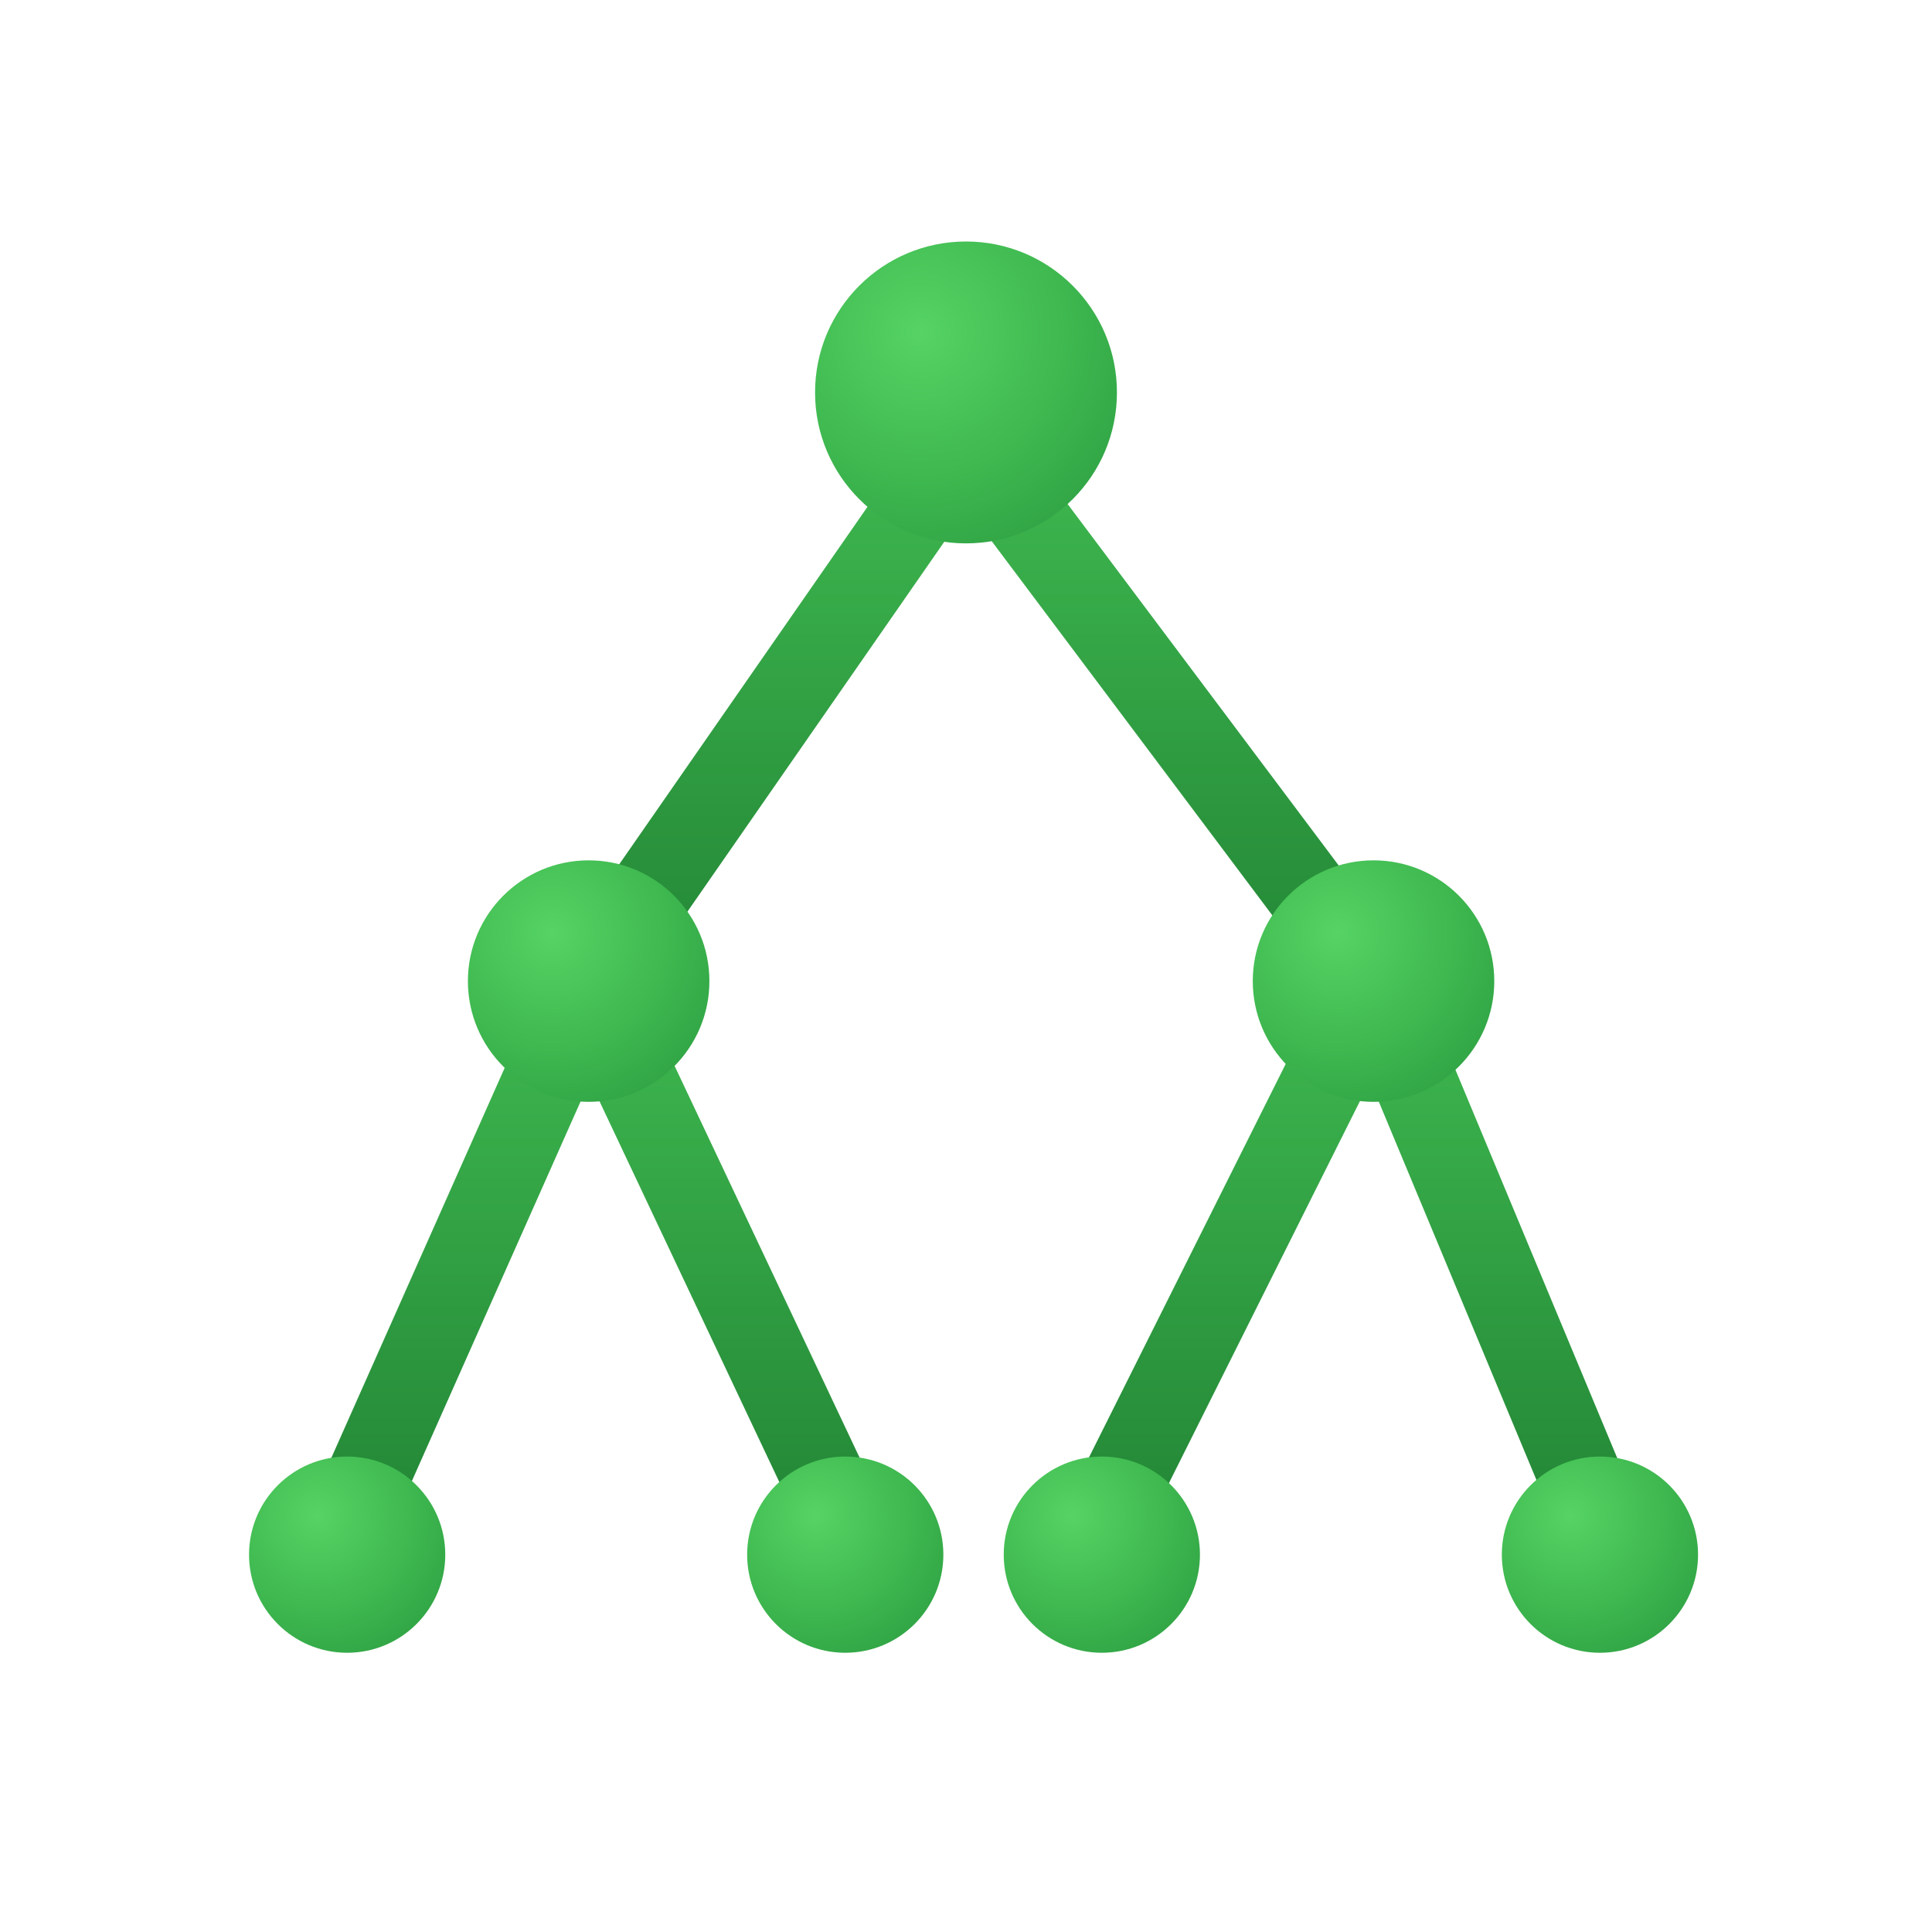
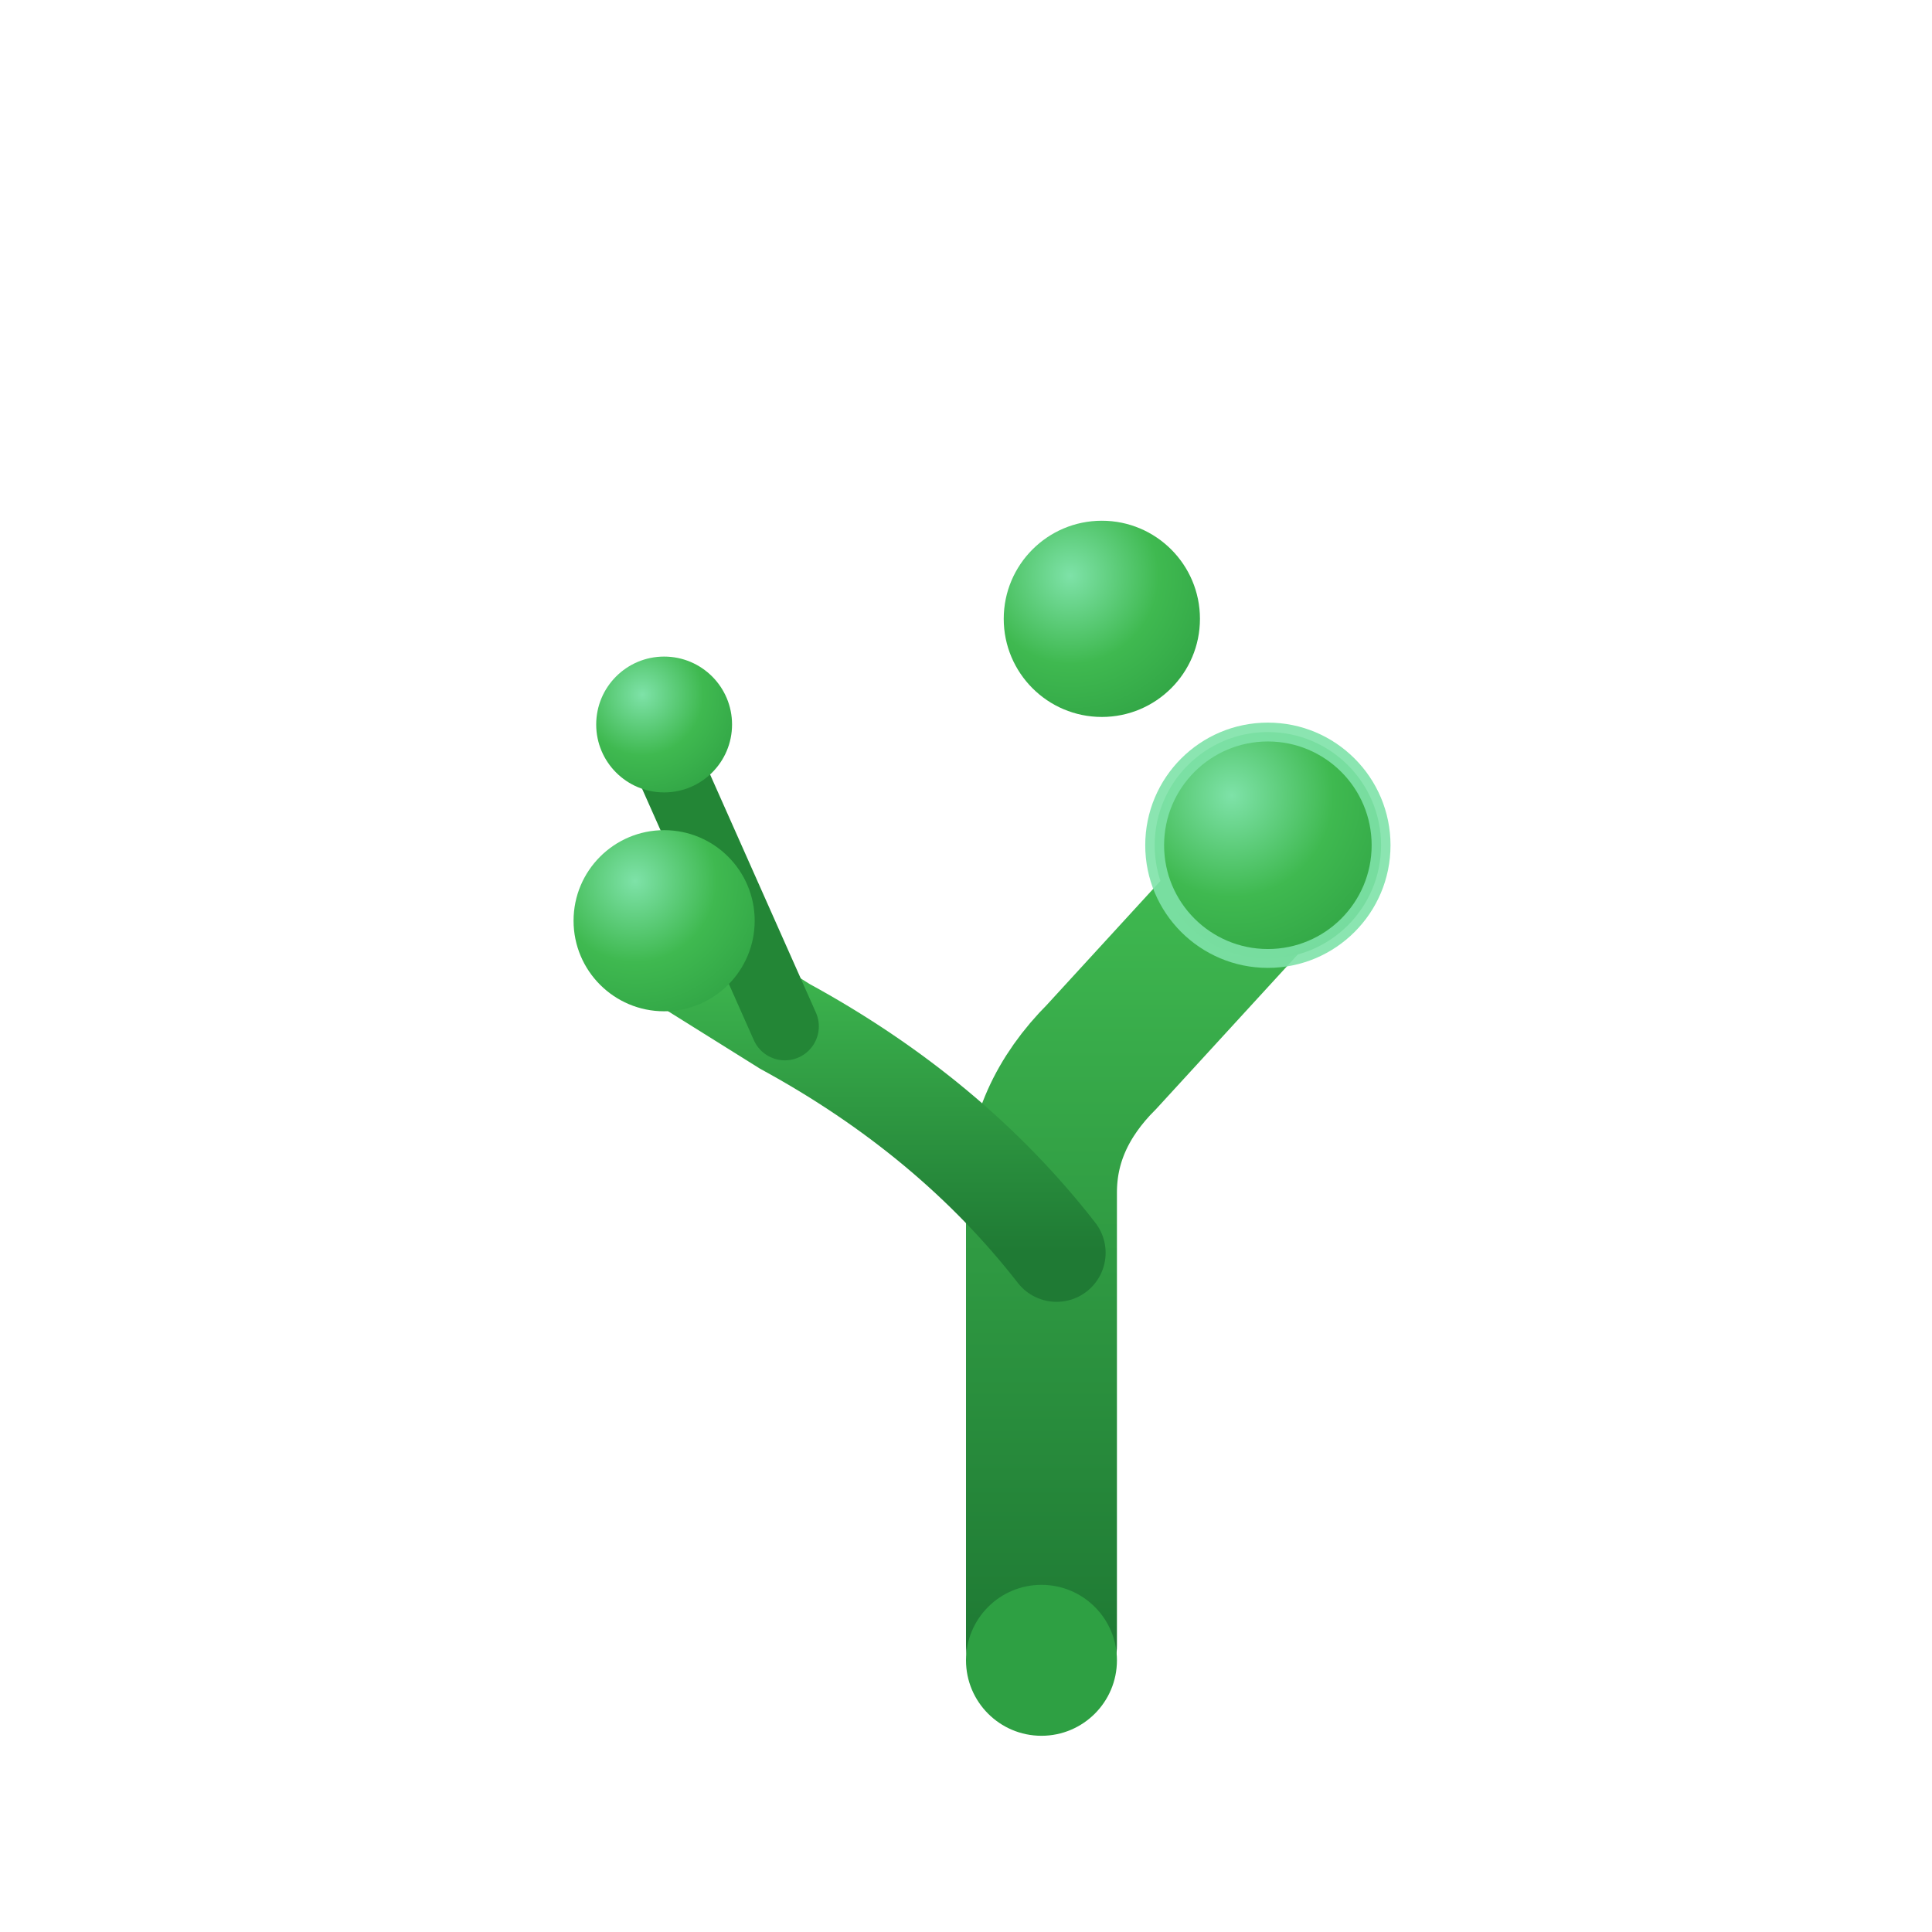
<svg xmlns="http://www.w3.org/2000/svg" viewBox="0 0 256 256" width="256" height="256" role="img" aria-label="Nemus">
  <defs>
    <linearGradient id="edge" x1="0" y1="0" x2="0" y2="1">
      <stop offset="0" stop-color="#3FB950" />
-       <stop offset="1" stop-color="#238636" />
+       <stop offset="1" stop-color="#1F7A34" />
    </linearGradient>
-     <radialGradient id="node" cx="0.35" cy="0.3" r="0.85">
-       <stop offset="0" stop-color="#56D364" />
-       <stop offset="0.55" stop-color="#3FB950" />
+     <radialGradient id="node" cx="0.34" cy="0.28" r="0.9">
+       <stop offset="0" stop-color="#7EE2A8" />
+       <stop offset="0.5" stop-color="#3FB950" />
      <stop offset="1" stop-color="#2EA043" />
    </radialGradient>
  </defs>
-   <g stroke="url(#edge)" stroke-width="11" stroke-linecap="round" fill="none">
-     <path d="M128 58 L78 130" />
-     <path d="M128 58 L182 130" />
-     <path d="M78 130 L46 202" />
-     <path d="M78 130 L112 202" />
-     <path d="M182 130 L146 202" />
-     <path d="M182 130 L212 202" />
-   </g>
-   <g>
-     <circle cx="128" cy="52" r="20" fill="url(#node)" />
-     <circle cx="78" cy="130" r="16" fill="url(#node)" />
-     <circle cx="182" cy="130" r="16" fill="url(#node)" />
-     <circle cx="46" cy="206" r="13" fill="url(#node)" />
-     <circle cx="112" cy="206" r="13" fill="url(#node)" />
-     <circle cx="146" cy="206" r="13" fill="url(#node)" />
-     <circle cx="212" cy="206" r="13" fill="url(#node)" />
+   <g transform="translate(18,8)">
+     <g fill="none" stroke-linecap="round">
+       <path d="M120 210 L120 150 Q120 140 128 132 L150 108" stroke="url(#edge)" stroke-width="20" />
+       <path d="M122 158 Q108 140 86 128 L70 118" stroke="url(#edge)" stroke-width="13" />
+       <path d="M128 132 L128 78" stroke="url(#edge)" stroke-width="13" />
+       <path d="M86 128 L70 92" stroke="#238636" stroke-width="9" />
+     </g>
+     <g>
+       <circle cx="150" cy="104" r="15" fill="url(#node)" />
+       <circle cx="150" cy="104" r="15" fill="none" stroke="#7EE2A8" stroke-width="2.5" opacity="0.9" />
+       <circle cx="128" cy="74" r="13" fill="url(#node)" />
+       <circle cx="70" cy="114" r="12" fill="url(#node)" />
+       <circle cx="70" cy="88" r="9" fill="url(#node)" />
+       <circle cx="120" cy="212" r="10" fill="#2EA043" />
+     </g>
  </g>
</svg>
